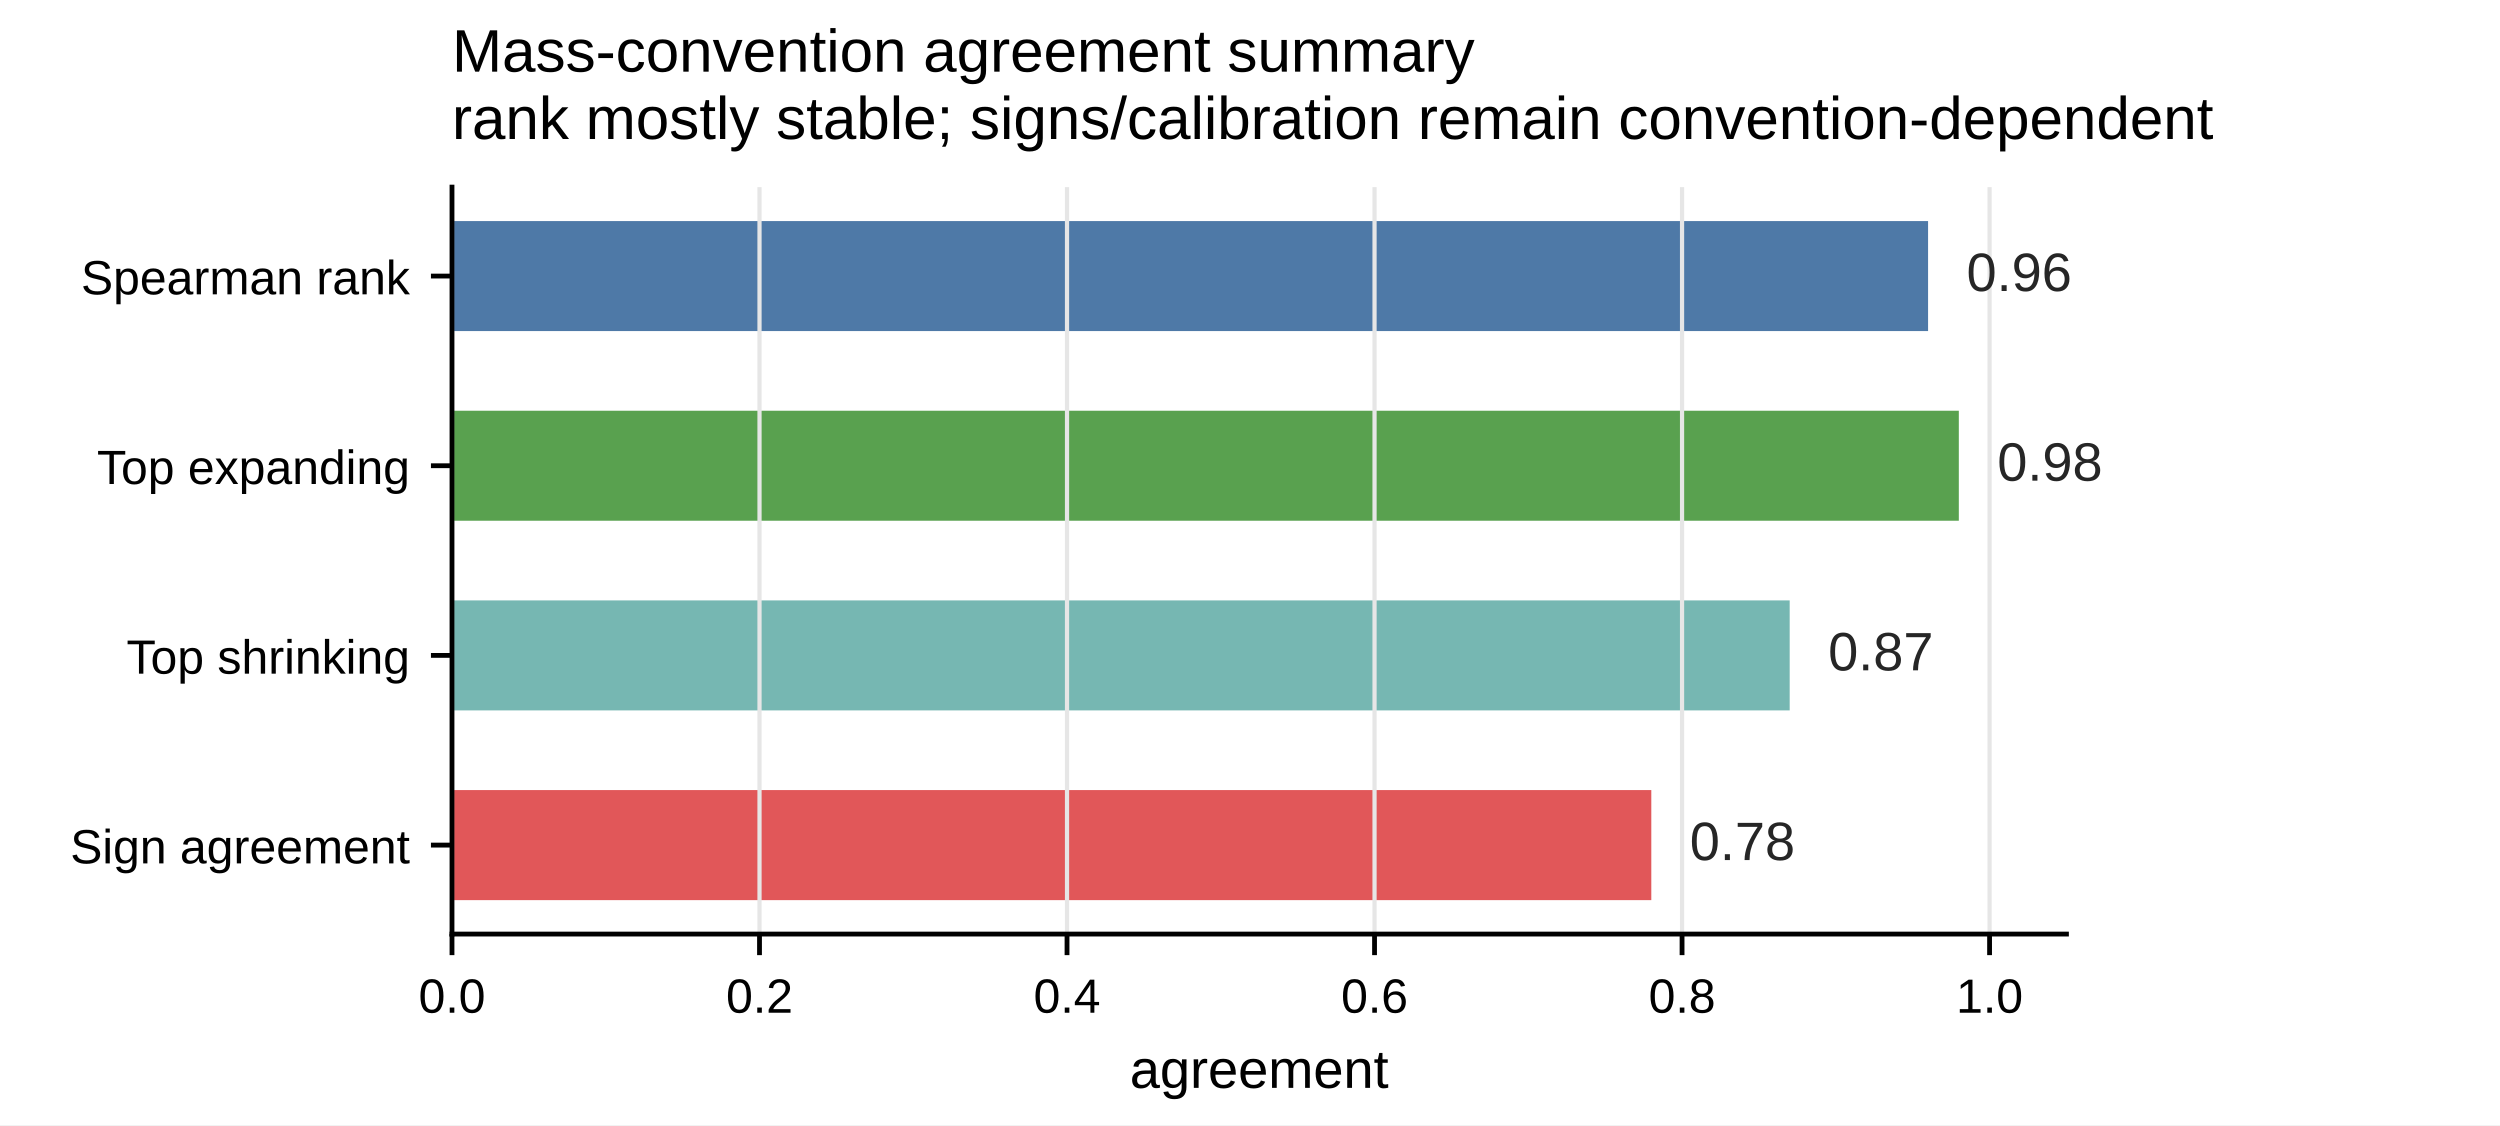
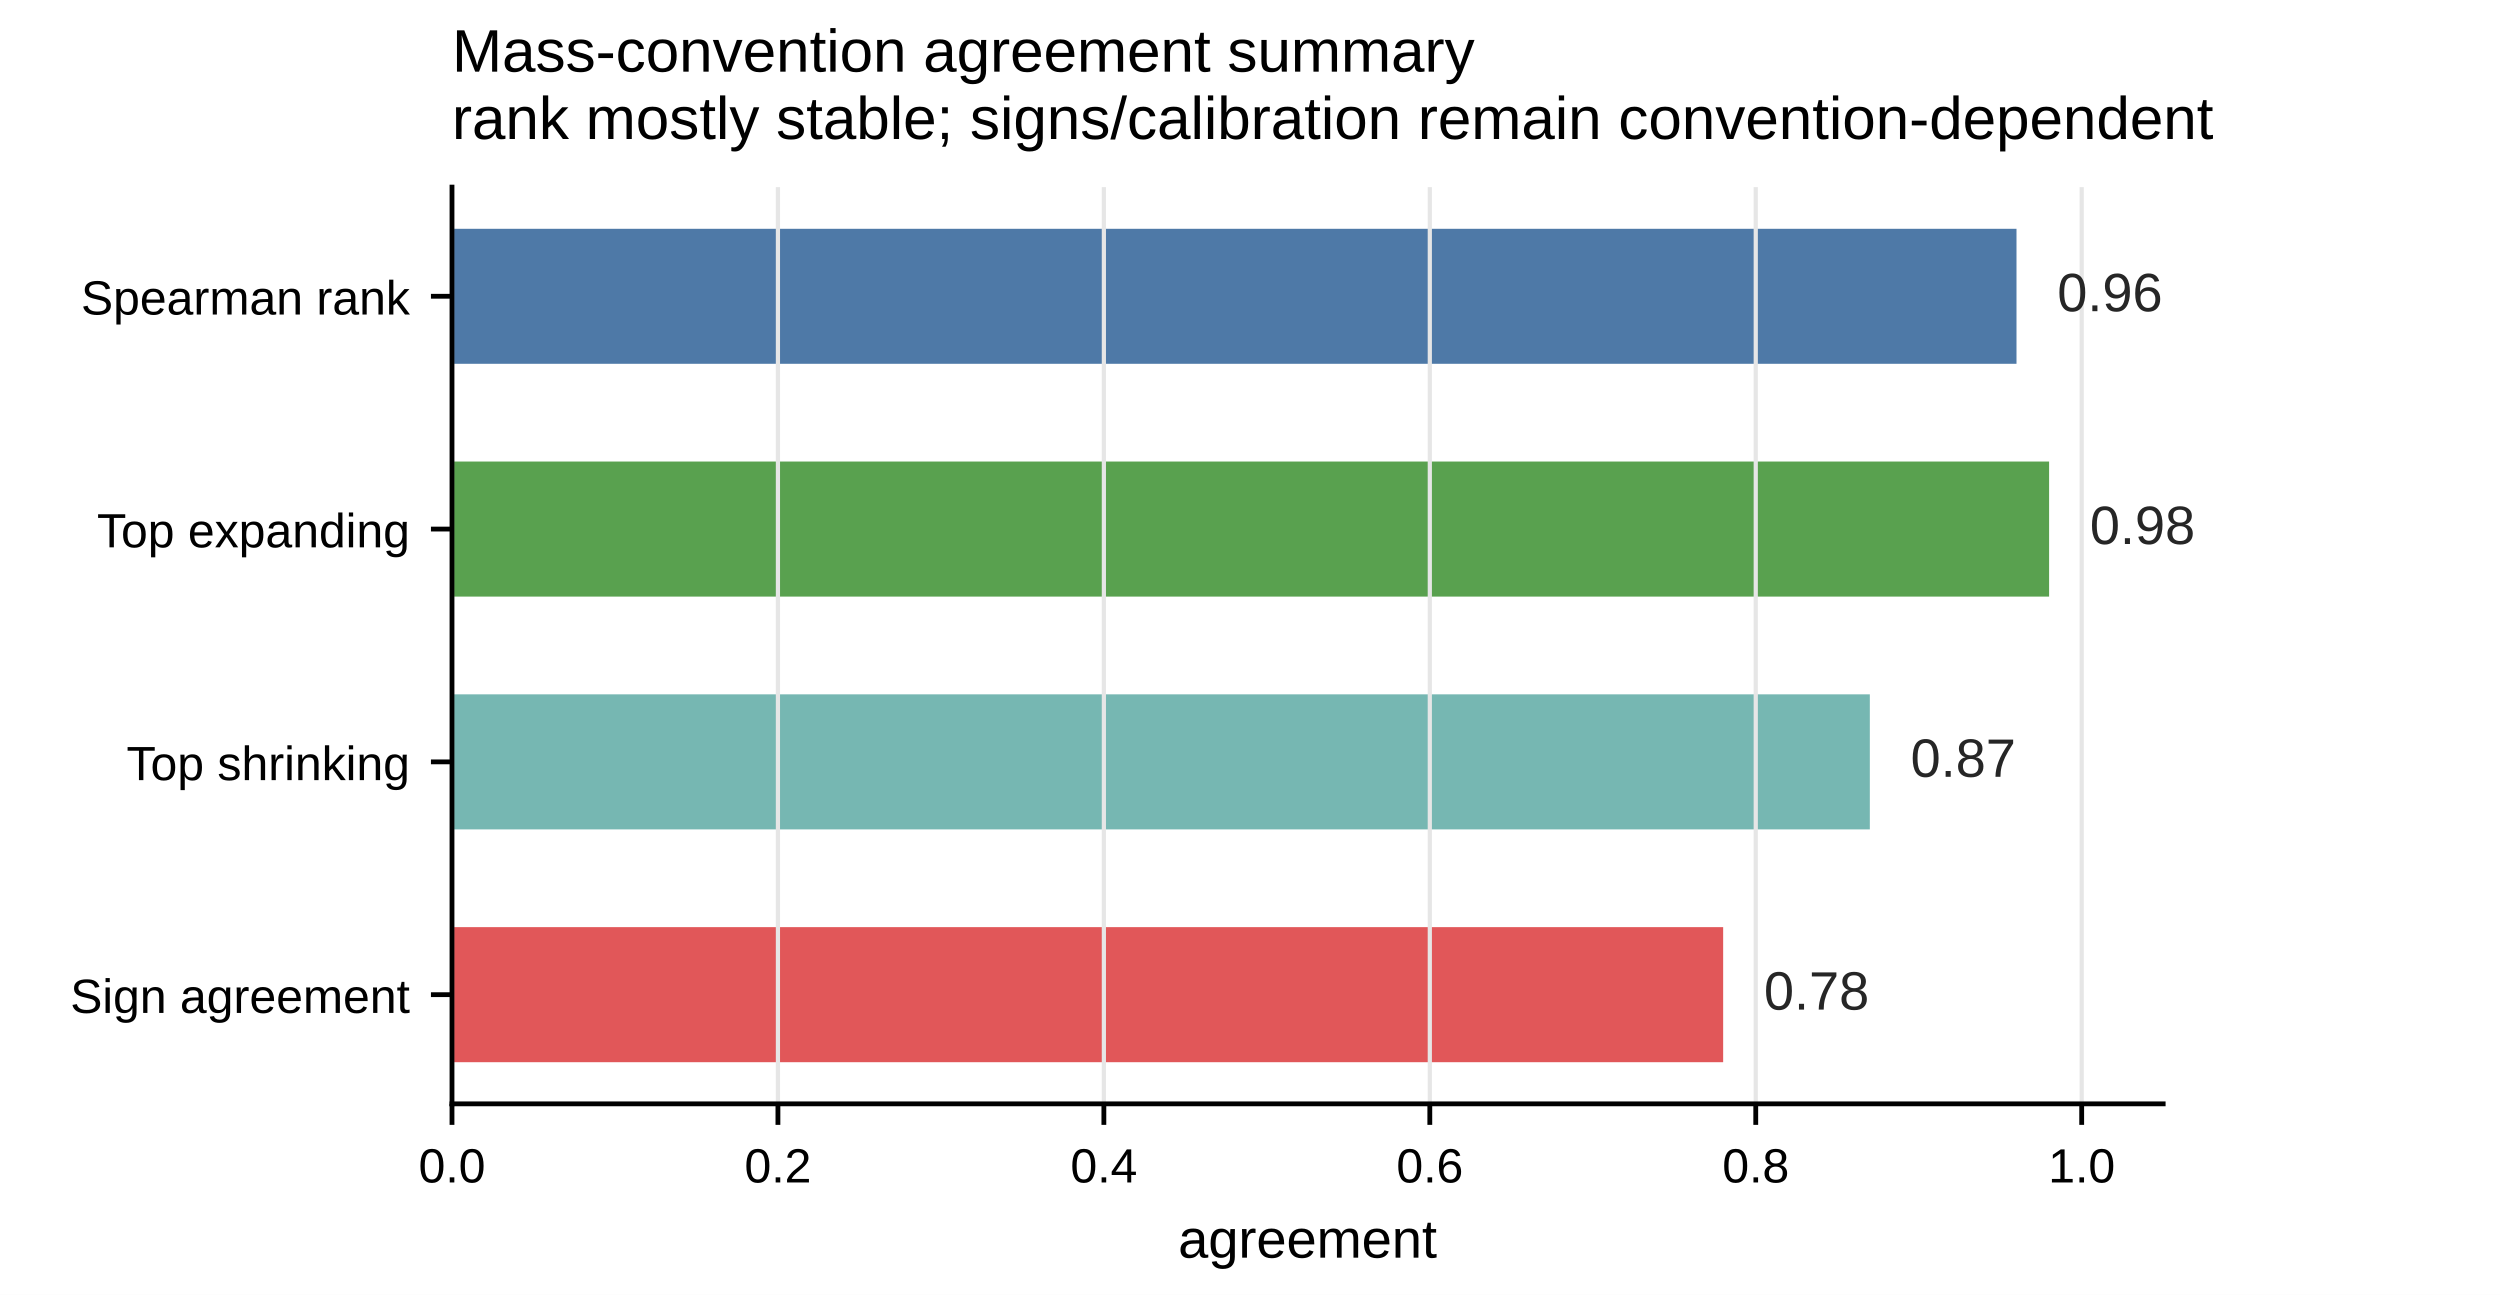
- <svg xmlns="http://www.w3.org/2000/svg" xmlns:xlink="http://www.w3.org/1999/xlink" width="415.765pt" height="187.114pt" viewBox="0 0 415.765 187.114" version="1.1">
+ <svg xmlns="http://www.w3.org/2000/svg" xmlns:xlink="http://www.w3.org/1999/xlink" width="415.765pt" height="215.349pt" viewBox="0 0 415.765 215.349" version="1.1">
  <defs>
    <style type="text/css">*{stroke-linejoin: round; stroke-linecap: butt}</style>
  </defs>
  <g id="figure_1">
    <g id="patch_1">
-       <path d="M 0 187.114  L 415.765 187.114  L 415.765 0  L 0 0  z " style="fill: #ffffff" />
+       <path d="M 0 215.349  L 415.765 215.349  L 415.765 -0  L 0 -0  z " style="fill: #ffffff" />
    </g>
    <g id="axes_1">
      <g id="patch_2">
-         <path d="M 75.169 155.341  L 343.663 155.341  L 343.663 31.116  L 75.169 31.116  z " style="fill: #ffffff" />
+         <path d="M 75.169 183.576  L 359.749 183.576  L 359.749 31.116  L 75.169 31.116  z " style="fill: #ffffff" />
      </g>
      <g id="patch_3">
-         <path d="M 75.169 36.763  L 320.65 36.763  L 320.65 55.059  L 75.169 55.059  z " clip-path="url(#p9d8cb7e13d)" style="fill: #4e79a7" />
+         <path d="M 75.169 38.046  L 335.356 38.046  L 335.356 60.501  L 75.169 60.501  z " clip-path="url(#p8dbe00a439)" style="fill: #4e79a7" />
      </g>
      <g id="patch_4">
-         <path d="M 75.169 68.308  L 325.764 68.308  L 325.764 86.604  L 75.169 86.604  z " clip-path="url(#p9d8cb7e13d)" style="fill: #59a14f" />
+         <path d="M 75.169 76.761  L 340.777 76.761  L 340.777 99.216  L 75.169 99.216  z " clip-path="url(#p8dbe00a439)" style="fill: #59a14f" />
      </g>
      <g id="patch_5">
-         <path d="M 75.169 99.853  L 297.636 99.853  L 297.636 118.149  L 75.169 118.149  z " clip-path="url(#p9d8cb7e13d)" style="fill: #76b7b2" />
+         <path d="M 75.169 115.476  L 310.964 115.476  L 310.964 137.931  L 75.169 137.931  z " clip-path="url(#p8dbe00a439)" style="fill: #76b7b2" />
      </g>
      <g id="patch_6">
-         <path d="M 75.169 131.398  L 274.622 131.398  L 274.622 149.694  L 75.169 149.694  z " clip-path="url(#p9d8cb7e13d)" style="fill: #e15759" />
+         <path d="M 75.169 154.192  L 286.571 154.192  L 286.571 176.646  L 75.169 176.646  z " clip-path="url(#p8dbe00a439)" style="fill: #e15759" />
      </g>
      <g id="matplotlib.axis_1">
        <g id="xtick_1">
          <g id="line2d_1">
-             <path d="M 75.169 155.341  L 75.169 31.116  " clip-path="url(#p9d8cb7e13d)" style="fill: none; stroke: #e6e6e6; stroke-width: 0.7; stroke-linecap: square" />
+             <path d="M 75.169 183.576  L 75.169 31.116  " clip-path="url(#p8dbe00a439)" style="fill: none; stroke: #e6e6e6; stroke-width: 0.7; stroke-linecap: square" />
          </g>
          <g id="line2d_2">
            <defs>
-               <path id="m8f5c822018" d="M 0 0  L 0 3.5  " style="stroke: #000000; stroke-width: 0.8" />
+               <path id="m001fb0820a" d="M 0 0  L 0 3.5  " style="stroke: #000000; stroke-width: 0.8" />
            </defs>
            <g>
-               <use xlink:href="#m8f5c822018" x="75.169" y="155.341" style="stroke: #000000; stroke-width: 0.8" />
+               <use xlink:href="#m001fb0820a" x="75.169" y="183.576" style="stroke: #000000; stroke-width: 0.8" />
            </g>
          </g>
          <g id="text_1">
-             <text style="font-size: 8px; font-family: 'Arial', 'Helvetica', 'DejaVu Sans', sans-serif; text-anchor: middle" x="75.169" y="168.42" transform="rotate(-0 75.16875 168.4196)">0.0</text>
+             <text style="font-size: 8px; font-family: 'Arial', 'Helvetica', 'DejaVu Sans', sans-serif; text-anchor: middle" x="75.169" y="196.655" transform="rotate(-0 75.16875 196.655)">0.0</text>
          </g>
        </g>
        <g id="xtick_2">
          <g id="line2d_3">
-             <path d="M 126.311 155.341  L 126.311 31.116  " clip-path="url(#p9d8cb7e13d)" style="fill: none; stroke: #e6e6e6; stroke-width: 0.7; stroke-linecap: square" />
+             <path d="M 129.374 183.576  L 129.374 31.116  " clip-path="url(#p8dbe00a439)" style="fill: none; stroke: #e6e6e6; stroke-width: 0.7; stroke-linecap: square" />
          </g>
          <g id="line2d_4">
            <g>
-               <use xlink:href="#m8f5c822018" x="126.311" y="155.341" style="stroke: #000000; stroke-width: 0.8" />
+               <use xlink:href="#m001fb0820a" x="129.374" y="183.576" style="stroke: #000000; stroke-width: 0.8" />
            </g>
          </g>
          <g id="text_2">
-             <text style="font-size: 8px; font-family: 'Arial', 'Helvetica', 'DejaVu Sans', sans-serif; text-anchor: middle" x="126.311" y="168.42" transform="rotate(-0 126.3106 168.4196)">0.2</text>
+             <text style="font-size: 8px; font-family: 'Arial', 'Helvetica', 'DejaVu Sans', sans-serif; text-anchor: middle" x="129.374" y="196.655" transform="rotate(-0 129.3745 196.655)">0.2</text>
          </g>
        </g>
        <g id="xtick_3">
          <g id="line2d_5">
-             <path d="M 177.452 155.341  L 177.452 31.116  " clip-path="url(#p9d8cb7e13d)" style="fill: none; stroke: #e6e6e6; stroke-width: 0.7; stroke-linecap: square" />
+             <path d="M 183.58 183.576  L 183.58 31.116  " clip-path="url(#p8dbe00a439)" style="fill: none; stroke: #e6e6e6; stroke-width: 0.7; stroke-linecap: square" />
          </g>
          <g id="line2d_6">
            <g>
-               <use xlink:href="#m8f5c822018" x="177.452" y="155.341" style="stroke: #000000; stroke-width: 0.8" />
+               <use xlink:href="#m001fb0820a" x="183.58" y="183.576" style="stroke: #000000; stroke-width: 0.8" />
            </g>
          </g>
          <g id="text_3">
-             <text style="font-size: 8px; font-family: 'Arial', 'Helvetica', 'DejaVu Sans', sans-serif; text-anchor: middle" x="177.452" y="168.42" transform="rotate(-0 177.4525 168.4196)">0.4</text>
+             <text style="font-size: 8px; font-family: 'Arial', 'Helvetica', 'DejaVu Sans', sans-serif; text-anchor: middle" x="183.58" y="196.655" transform="rotate(-0 183.5802 196.655)">0.4</text>
          </g>
        </g>
        <g id="xtick_4">
          <g id="line2d_7">
-             <path d="M 228.594 155.341  L 228.594 31.116  " clip-path="url(#p9d8cb7e13d)" style="fill: none; stroke: #e6e6e6; stroke-width: 0.7; stroke-linecap: square" />
+             <path d="M 237.786 183.576  L 237.786 31.116  " clip-path="url(#p8dbe00a439)" style="fill: none; stroke: #e6e6e6; stroke-width: 0.7; stroke-linecap: square" />
          </g>
          <g id="line2d_8">
            <g>
-               <use xlink:href="#m8f5c822018" x="228.594" y="155.341" style="stroke: #000000; stroke-width: 0.8" />
+               <use xlink:href="#m001fb0820a" x="237.786" y="183.576" style="stroke: #000000; stroke-width: 0.8" />
            </g>
          </g>
          <g id="text_4">
-             <text style="font-size: 8px; font-family: 'Arial', 'Helvetica', 'DejaVu Sans', sans-serif; text-anchor: middle" x="228.594" y="168.42" transform="rotate(-0 228.5943 168.4196)">0.6</text>
+             <text style="font-size: 8px; font-family: 'Arial', 'Helvetica', 'DejaVu Sans', sans-serif; text-anchor: middle" x="237.786" y="196.655" transform="rotate(-0 237.7859 196.655)">0.6</text>
          </g>
        </g>
        <g id="xtick_5">
          <g id="line2d_9">
-             <path d="M 279.736 155.341  L 279.736 31.116  " clip-path="url(#p9d8cb7e13d)" style="fill: none; stroke: #e6e6e6; stroke-width: 0.7; stroke-linecap: square" />
+             <path d="M 291.992 183.576  L 291.992 31.116  " clip-path="url(#p8dbe00a439)" style="fill: none; stroke: #e6e6e6; stroke-width: 0.7; stroke-linecap: square" />
          </g>
          <g id="line2d_10">
            <g>
-               <use xlink:href="#m8f5c822018" x="279.736" y="155.341" style="stroke: #000000; stroke-width: 0.8" />
+               <use xlink:href="#m001fb0820a" x="291.992" y="183.576" style="stroke: #000000; stroke-width: 0.8" />
            </g>
          </g>
          <g id="text_5">
-             <text style="font-size: 8px; font-family: 'Arial', 'Helvetica', 'DejaVu Sans', sans-serif; text-anchor: middle" x="279.736" y="168.42" transform="rotate(-0 279.7362 168.4196)">0.8</text>
+             <text style="font-size: 8px; font-family: 'Arial', 'Helvetica', 'DejaVu Sans', sans-serif; text-anchor: middle" x="291.992" y="196.655" transform="rotate(-0 291.9916 196.655)">0.8</text>
          </g>
        </g>
        <g id="xtick_6">
          <g id="line2d_11">
-             <path d="M 330.878 155.341  L 330.878 31.116  " clip-path="url(#p9d8cb7e13d)" style="fill: none; stroke: #e6e6e6; stroke-width: 0.7; stroke-linecap: square" />
+             <path d="M 346.197 183.576  L 346.197 31.116  " clip-path="url(#p8dbe00a439)" style="fill: none; stroke: #e6e6e6; stroke-width: 0.7; stroke-linecap: square" />
          </g>
          <g id="line2d_12">
            <g>
-               <use xlink:href="#m8f5c822018" x="330.878" y="155.341" style="stroke: #000000; stroke-width: 0.8" />
+               <use xlink:href="#m001fb0820a" x="346.197" y="183.576" style="stroke: #000000; stroke-width: 0.8" />
            </g>
          </g>
          <g id="text_6">
-             <text style="font-size: 8px; font-family: 'Arial', 'Helvetica', 'DejaVu Sans', sans-serif; text-anchor: middle" x="330.878" y="168.42" transform="rotate(-0 330.878 168.4196)">1.0</text>
+             <text style="font-size: 8px; font-family: 'Arial', 'Helvetica', 'DejaVu Sans', sans-serif; text-anchor: middle" x="346.197" y="196.655" transform="rotate(-0 346.1973 196.655)">1.0</text>
          </g>
        </g>
        <g id="text_7">
-           <text style="font-size: 9px; font-family: 'Arial', 'Helvetica', 'DejaVu Sans', sans-serif; text-anchor: middle" x="209.416" y="180.922" transform="rotate(-0 209.4161 180.922)">agreement</text>
+           <text style="font-size: 9px; font-family: 'Arial', 'Helvetica', 'DejaVu Sans', sans-serif; text-anchor: middle" x="217.459" y="209.157" transform="rotate(-0 217.4588 209.1573)">agreement</text>
        </g>
      </g>
      <g id="matplotlib.axis_2">
        <g id="ytick_1">
          <g id="line2d_13">
            <defs>
-               <path id="m7c2b31c5f4" d="M 0 0  L -3.5 0  " style="stroke: #000000; stroke-width: 0.8" />
+               <path id="me89c9b771f" d="M 0 0  L -3.5 0  " style="stroke: #000000; stroke-width: 0.8" />
            </defs>
            <g>
-               <use xlink:href="#m7c2b31c5f4" x="75.169" y="45.911" style="stroke: #000000; stroke-width: 0.8" />
+               <use xlink:href="#me89c9b771f" x="75.169" y="49.274" style="stroke: #000000; stroke-width: 0.8" />
            </g>
          </g>
          <g id="text_8">
-             <text style="font-size: 8px; font-family: 'Arial', 'Helvetica', 'DejaVu Sans', sans-serif; text-anchor: end" x="68.169" y="48.95" transform="rotate(-0 68.16875 48.95028)">Spearman rank</text>
+             <text style="font-size: 8px; font-family: 'Arial', 'Helvetica', 'DejaVu Sans', sans-serif; text-anchor: end" x="68.169" y="52.313" transform="rotate(-0 68.16875 52.313)">Spearman rank</text>
          </g>
        </g>
        <g id="ytick_2">
          <g id="line2d_14">
            <g>
-               <use xlink:href="#m7c2b31c5f4" x="75.169" y="77.456" style="stroke: #000000; stroke-width: 0.8" />
+               <use xlink:href="#me89c9b771f" x="75.169" y="87.989" style="stroke: #000000; stroke-width: 0.8" />
            </g>
          </g>
          <g id="text_9">
-             <text style="font-size: 8px; font-family: 'Arial', 'Helvetica', 'DejaVu Sans', sans-serif; text-anchor: end" x="68.169" y="80.495" transform="rotate(-0 68.16875 80.49538)">Top expanding</text>
+             <text style="font-size: 8px; font-family: 'Arial', 'Helvetica', 'DejaVu Sans', sans-serif; text-anchor: end" x="68.169" y="91.028" transform="rotate(-0 68.16875 91.02808)">Top expanding</text>
          </g>
        </g>
        <g id="ytick_3">
          <g id="line2d_15">
            <g>
-               <use xlink:href="#m7c2b31c5f4" x="75.169" y="109.001" style="stroke: #000000; stroke-width: 0.8" />
+               <use xlink:href="#me89c9b771f" x="75.169" y="126.704" style="stroke: #000000; stroke-width: 0.8" />
            </g>
          </g>
          <g id="text_10">
-             <text style="font-size: 8px; font-family: 'Arial', 'Helvetica', 'DejaVu Sans', sans-serif; text-anchor: end" x="68.169" y="112.04" transform="rotate(-0 68.16875 112.0405)">Top shrinking</text>
+             <text style="font-size: 8px; font-family: 'Arial', 'Helvetica', 'DejaVu Sans', sans-serif; text-anchor: end" x="68.169" y="129.743" transform="rotate(-0 68.16875 129.7432)">Top shrinking</text>
          </g>
        </g>
        <g id="ytick_4">
          <g id="line2d_16">
            <g>
-               <use xlink:href="#m7c2b31c5f4" x="75.169" y="140.546" style="stroke: #000000; stroke-width: 0.8" />
+               <use xlink:href="#me89c9b771f" x="75.169" y="165.419" style="stroke: #000000; stroke-width: 0.8" />
            </g>
          </g>
          <g id="text_11">
-             <text style="font-size: 8px; font-family: 'Arial', 'Helvetica', 'DejaVu Sans', sans-serif; text-anchor: end" x="68.169" y="143.586" transform="rotate(-0 68.16875 143.5856)">Sign agreement</text>
+             <text style="font-size: 8px; font-family: 'Arial', 'Helvetica', 'DejaVu Sans', sans-serif; text-anchor: end" x="68.169" y="168.458" transform="rotate(-0 68.16875 168.4583)">Sign agreement</text>
          </g>
        </g>
      </g>
      <g id="patch_7">
-         <path d="M 75.169 155.341  L 75.169 31.116  " style="fill: none; stroke: #000000; stroke-width: 0.8; stroke-linejoin: miter; stroke-linecap: square" />
+         <path d="M 75.169 183.576  L 75.169 31.116  " style="fill: none; stroke: #000000; stroke-width: 0.8; stroke-linejoin: miter; stroke-linecap: square" />
      </g>
      <g id="patch_8">
-         <path d="M 75.169 155.341  L 343.663 155.341  " style="fill: none; stroke: #000000; stroke-width: 0.8; stroke-linejoin: miter; stroke-linecap: square" />
+         <path d="M 75.169 183.576  L 359.749 183.576  " style="fill: none; stroke: #000000; stroke-width: 0.8; stroke-linejoin: miter; stroke-linecap: square" />
      </g>
      <g id="text_12">
-         <text style="font-size: 9px; font-family: 'Arial', 'Helvetica', 'DejaVu Sans', sans-serif; text-anchor: start; fill: #262626" x="327.042" y="48.394" transform="rotate(-0 327.0424 48.39434)">0.96</text>
+         <text style="font-size: 9px; font-family: 'Arial', 'Helvetica', 'DejaVu Sans', sans-serif; text-anchor: start; fill: #262626" x="342.132" y="51.757" transform="rotate(-0 342.1319 51.75706)">0.96</text>
      </g>
      <g id="text_13">
-         <text style="font-size: 9px; font-family: 'Arial', 'Helvetica', 'DejaVu Sans', sans-serif; text-anchor: start; fill: #262626" x="332.157" y="79.939" transform="rotate(-0 332.1566 79.93944)">0.98</text>
+         <text style="font-size: 9px; font-family: 'Arial', 'Helvetica', 'DejaVu Sans', sans-serif; text-anchor: start; fill: #262626" x="347.552" y="90.472" transform="rotate(-0 347.5525 90.47215)">0.98</text>
      </g>
      <g id="text_14">
-         <text style="font-size: 9px; font-family: 'Arial', 'Helvetica', 'DejaVu Sans', sans-serif; text-anchor: start; fill: #262626" x="304.029" y="111.485" transform="rotate(-0 304.0286 111.4845)">0.87</text>
+         <text style="font-size: 9px; font-family: 'Arial', 'Helvetica', 'DejaVu Sans', sans-serif; text-anchor: start; fill: #262626" x="317.739" y="129.187" transform="rotate(-0 317.7393 129.1872)">0.87</text>
      </g>
      <g id="text_15">
-         <text style="font-size: 9px; font-family: 'Arial', 'Helvetica', 'DejaVu Sans', sans-serif; text-anchor: start; fill: #262626" x="281.015" y="143.03" transform="rotate(-0 281.0147 143.0297)">0.78</text>
+         <text style="font-size: 9px; font-family: 'Arial', 'Helvetica', 'DejaVu Sans', sans-serif; text-anchor: start; fill: #262626" x="293.347" y="167.902" transform="rotate(-0 293.3467 167.9023)">0.78</text>
      </g>
      <g id="text_16">
        <text style="font-size: 10px; font-family: 'Arial', 'Helvetica', 'DejaVu Sans', sans-serif" transform="translate(75.16875 11.91844)">Mass-convention agreement summary</text>
        <text style="font-size: 10px; font-family: 'Arial', 'Helvetica', 'DejaVu Sans', sans-serif" transform="translate(75.16875 23.11625)">rank mostly stable; signs/calibration remain convention-dependent</text>
      </g>
    </g>
  </g>
  <defs>
-     <clipPath id="p9d8cb7e13d">
-       <rect x="75.169" y="31.116" width="268.495" height="124.225" />
+     <clipPath id="p8dbe00a439">
+       <rect x="75.169" y="31.116" width="284.58" height="152.46" />
    </clipPath>
  </defs>
</svg>
